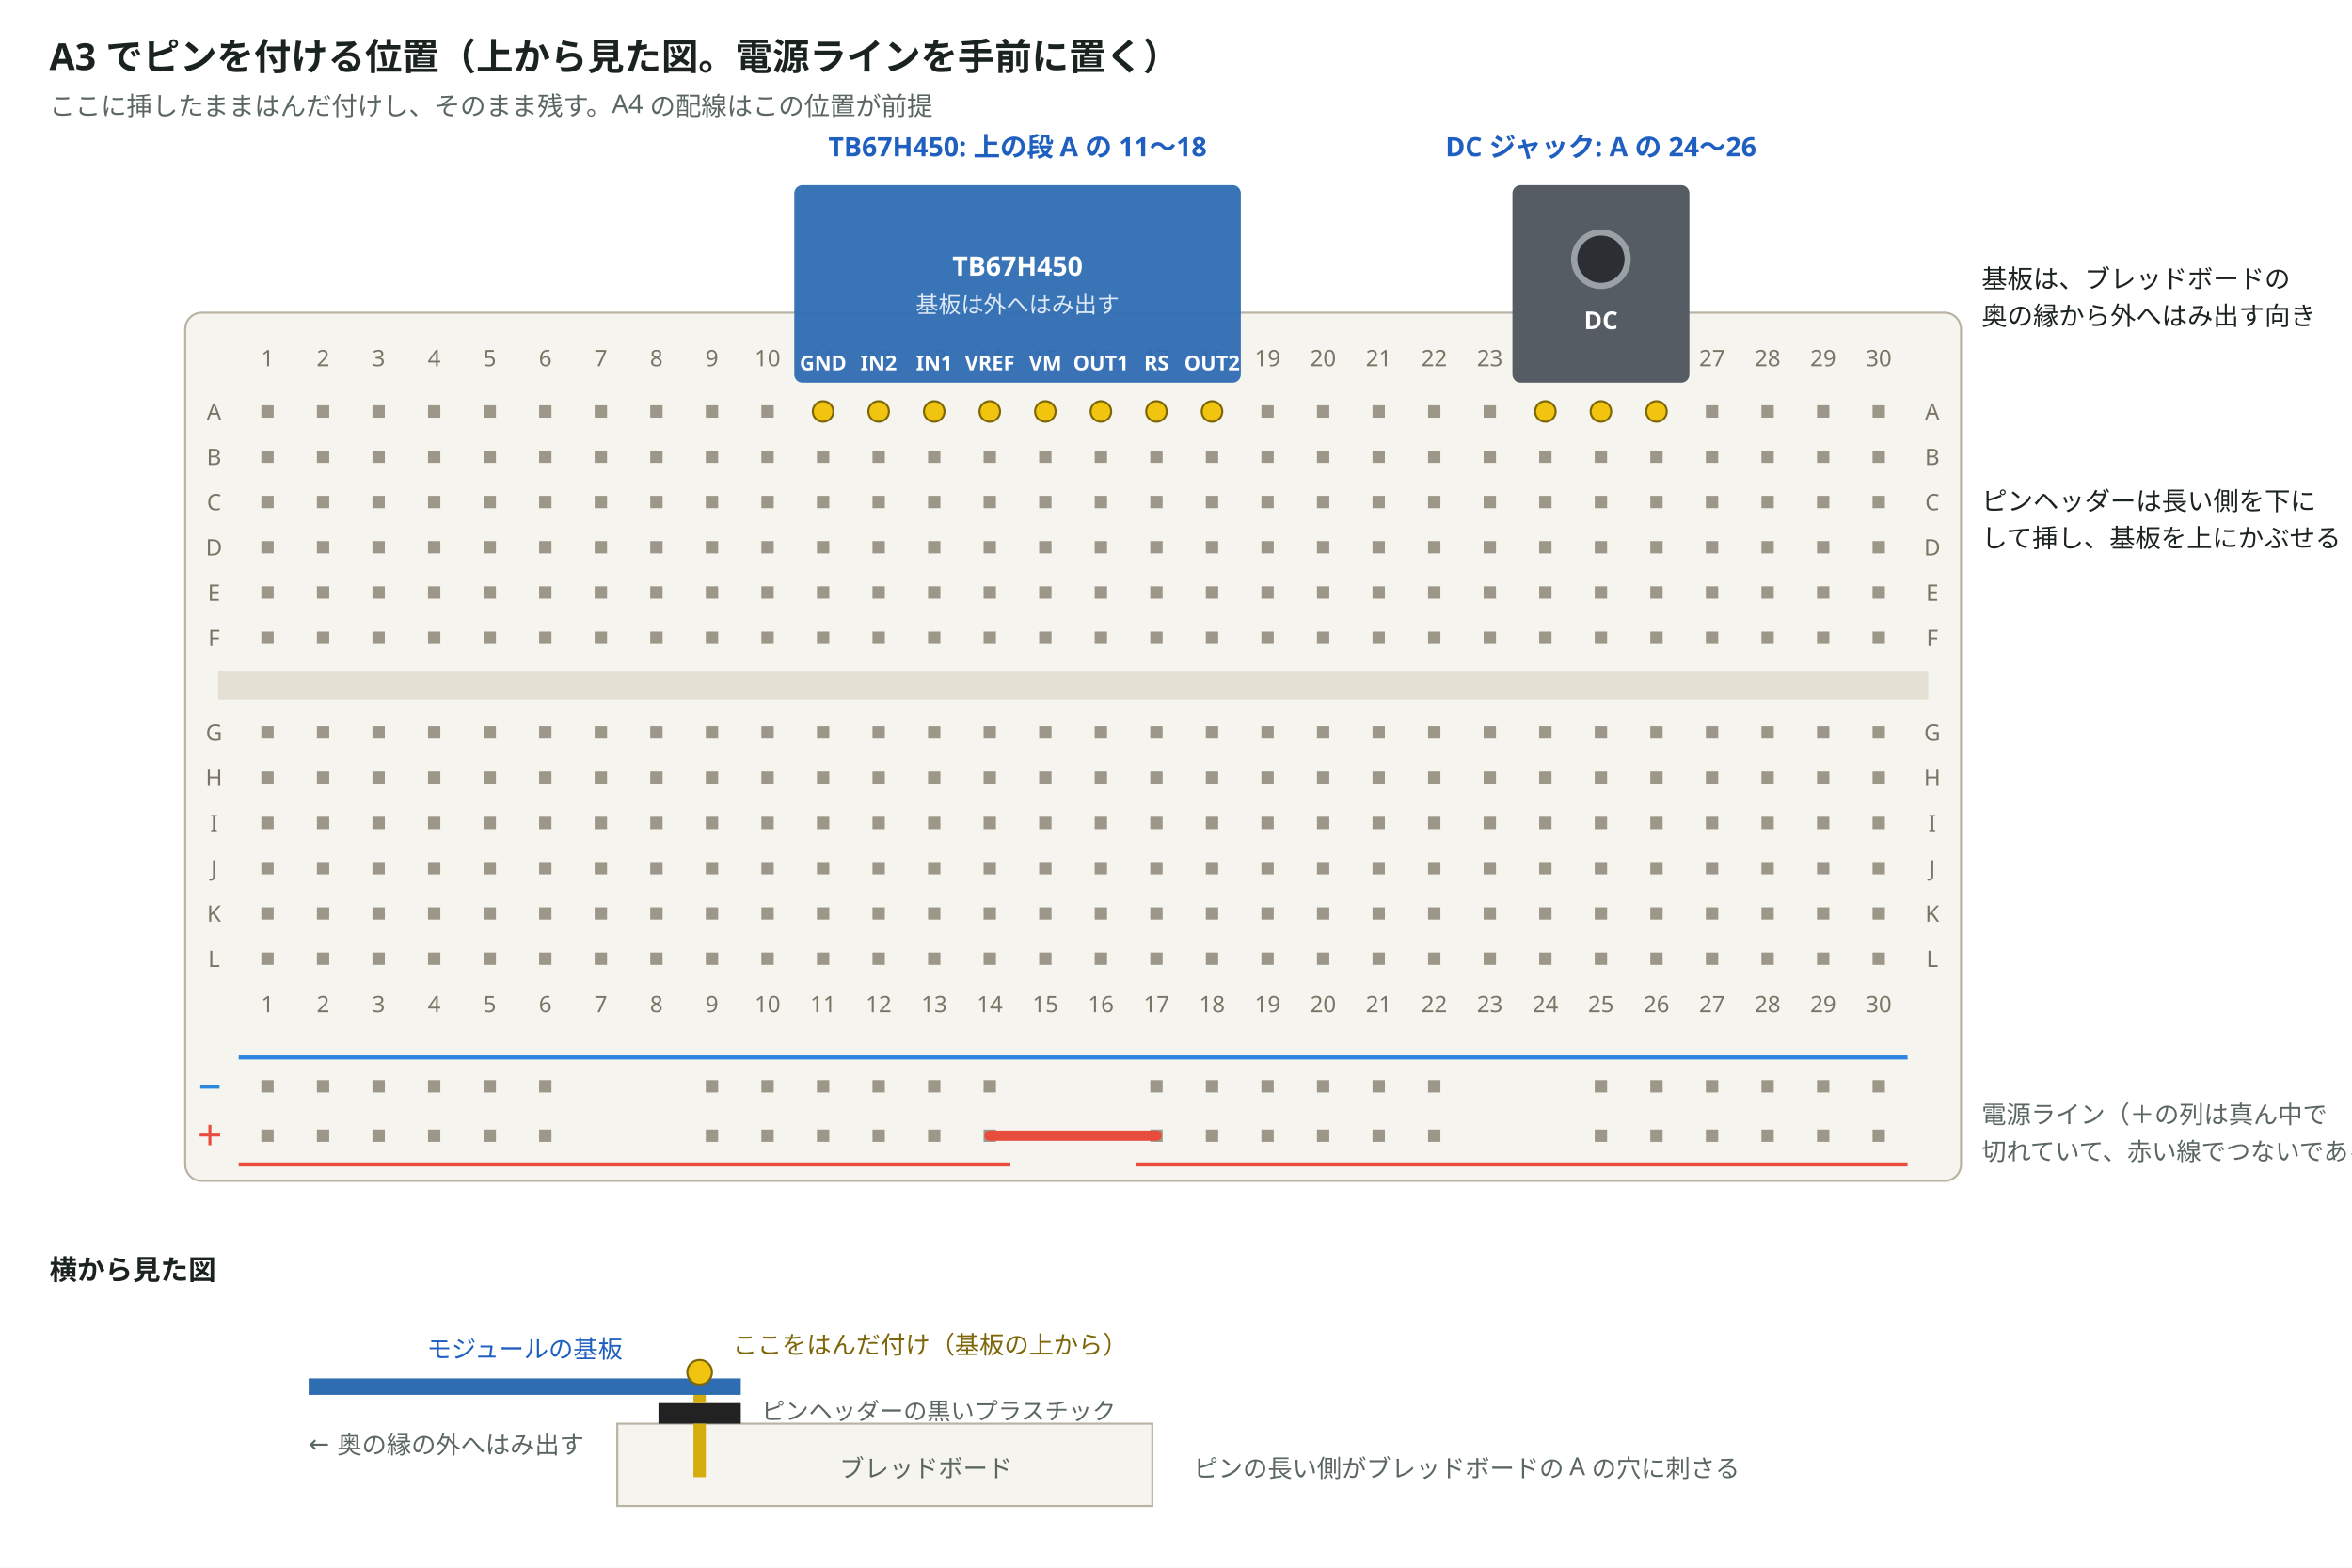
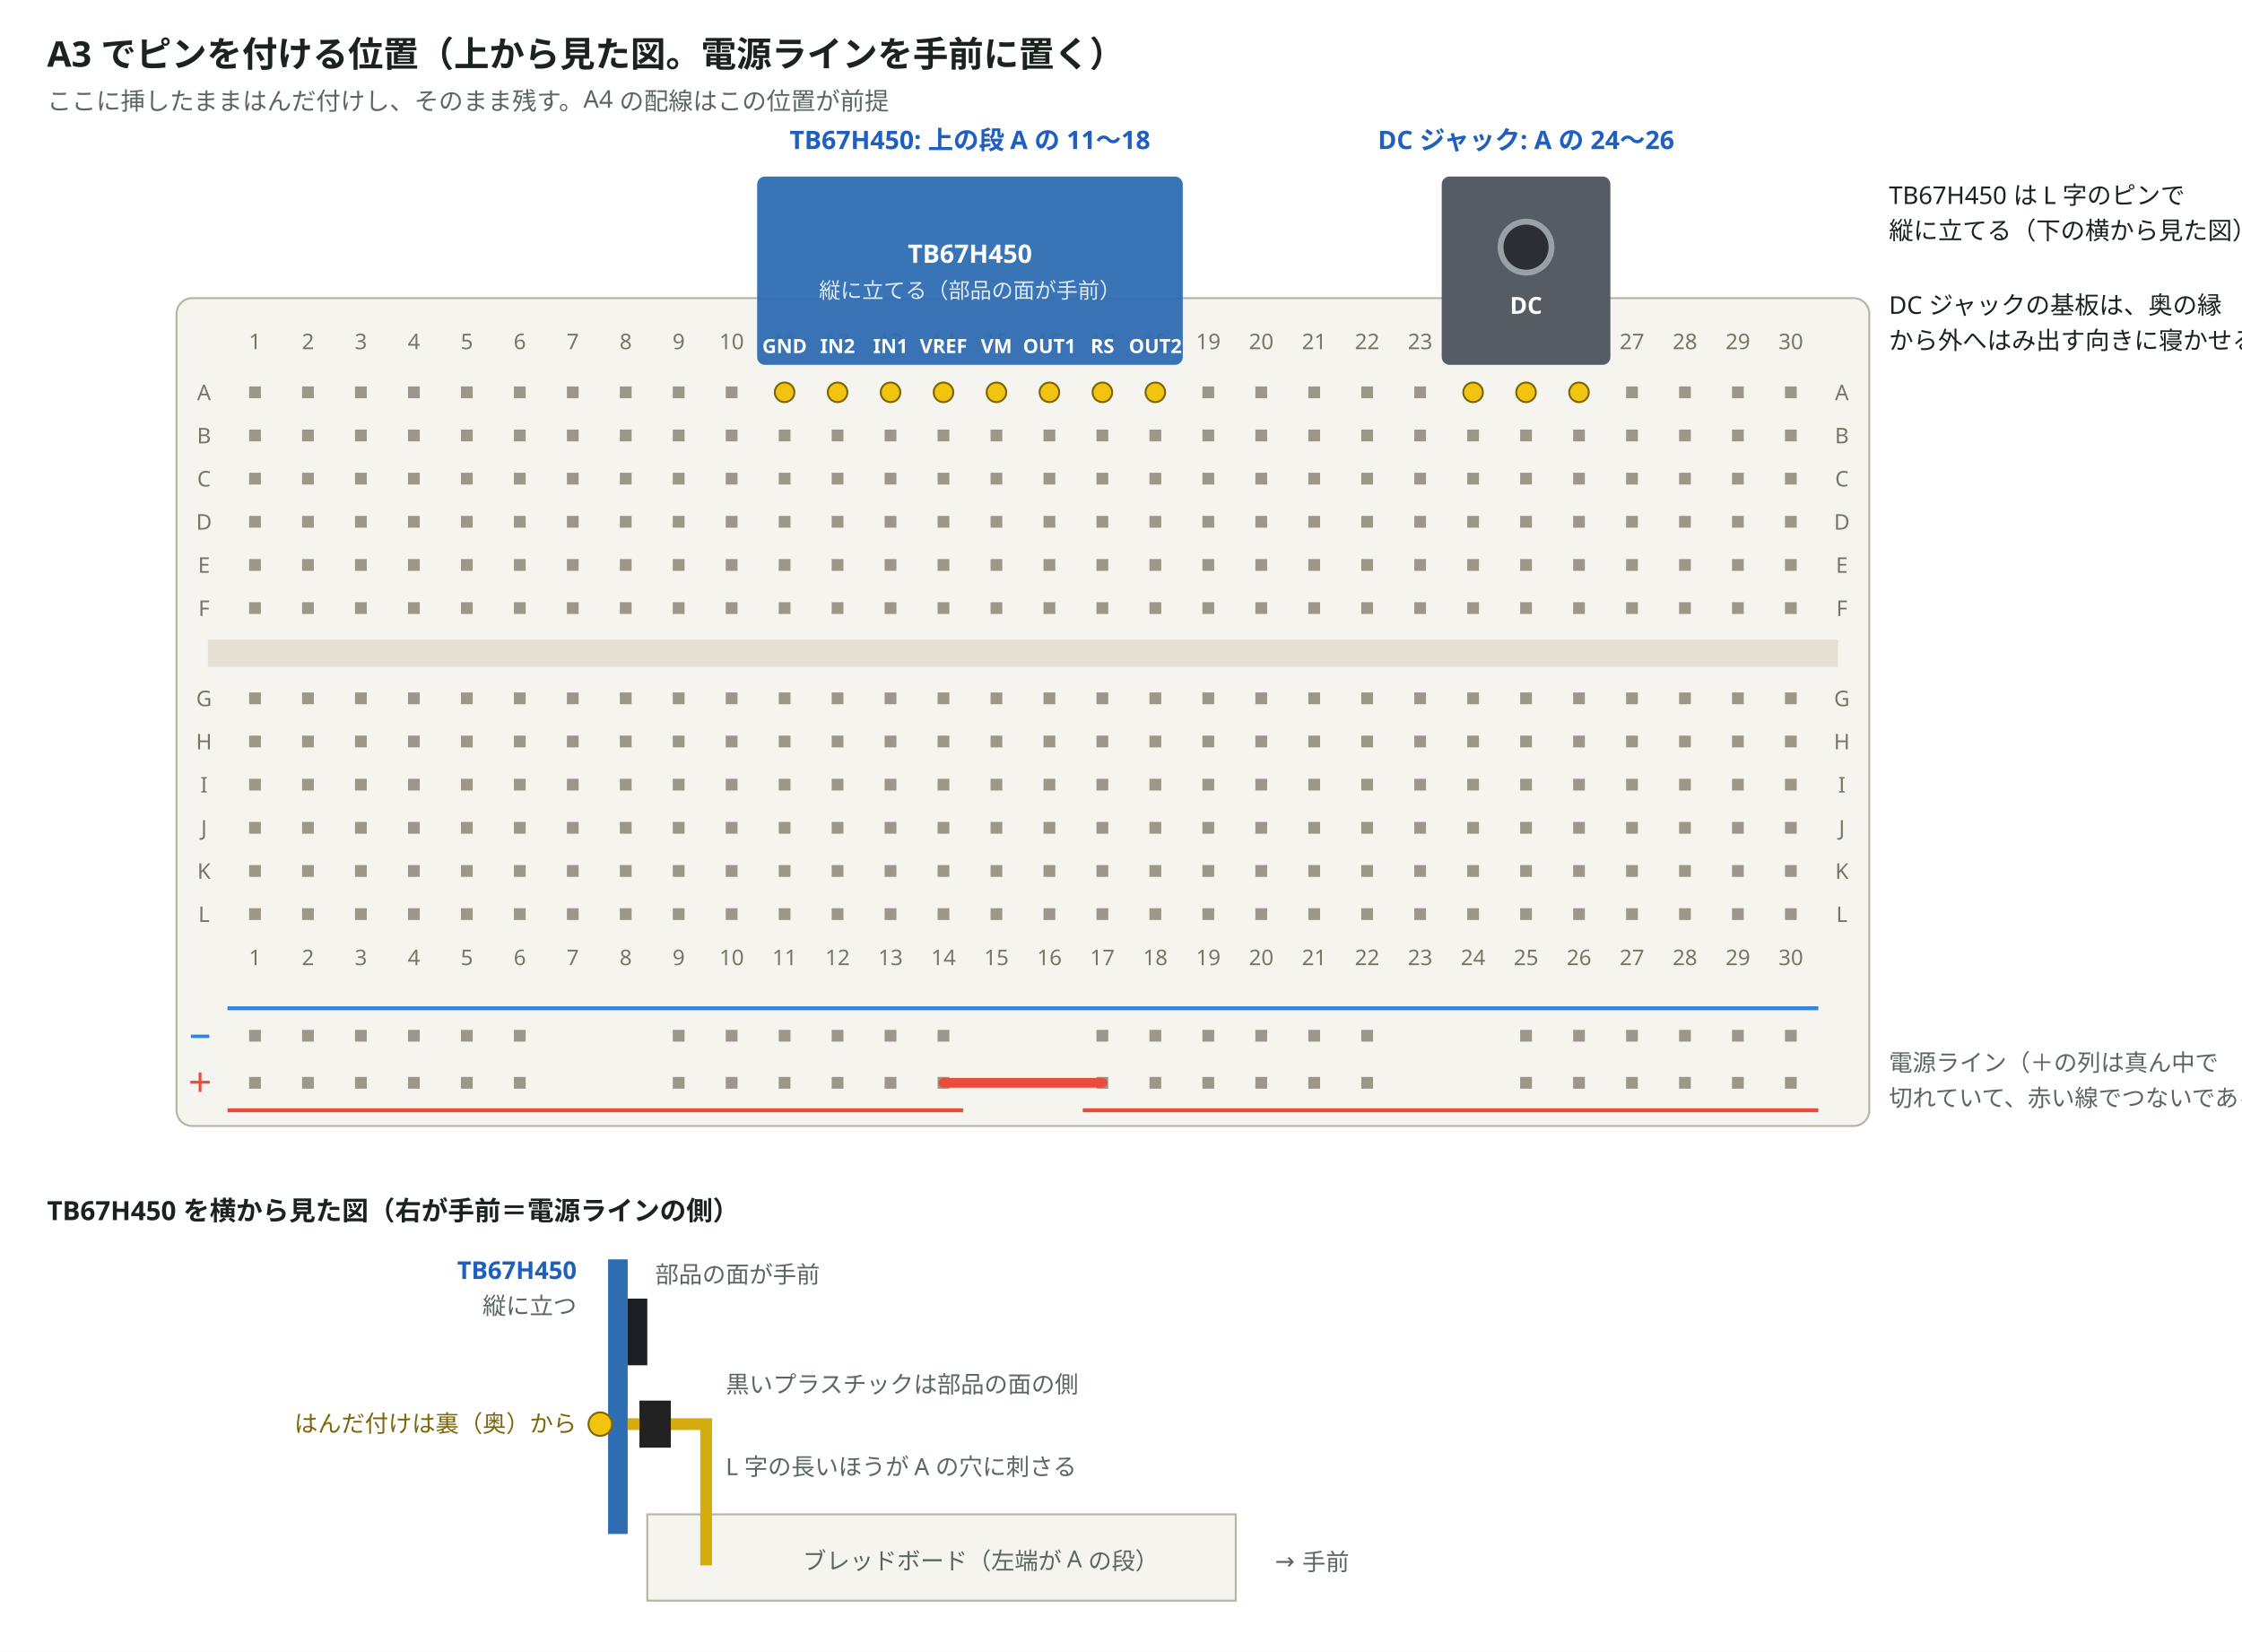
- <svg xmlns="http://www.w3.org/2000/svg" viewBox="0 0 1143 762" width="1143" height="762" font-family="'Hiragino Sans','Yu Gothic UI','Meiryo','Noto Sans JP',sans-serif">
-   <rect width="1143" height="762" fill="#ffffff" />
+ <svg xmlns="http://www.w3.org/2000/svg" viewBox="0 0 1143 842" width="1143" height="842" font-family="'Hiragino Sans','Yu Gothic UI','Meiryo','Noto Sans JP',sans-serif">
+   <rect width="1143" height="842" fill="#ffffff" />
  <text x="24.0" y="34.0" font-size="18" text-anchor="start" font-weight="bold" fill="#1b231f">A3 でピンを付ける位置（上から見た図。電源ラインを手前に置く）</text>
  <text x="24.0" y="56.0" font-size="12.5" text-anchor="start" font-weight="normal" fill="#5a6760">ここに挿したままはんだ付けし、そのまま残す。A4 の配線はこの位置が前提</text>
  <rect x="90" y="152" width="863" height="422" rx="8" fill="#f6f4ee" stroke="#b9b3a3" />
  <rect x="106" y="326" width="831" height="14" fill="#e4e0d4" />
  <text x="130.0" y="178.0" font-size="11" text-anchor="middle" font-weight="normal" fill="#7a7466">1</text>
  <text x="130.0" y="492.0" font-size="11" text-anchor="middle" font-weight="normal" fill="#7a7466">1</text>
  <rect x="127.0" y="197.0" width="6" height="6" fill="#9d9789" />
  <rect x="127.0" y="219.0" width="6" height="6" fill="#9d9789" />
  <rect x="127.0" y="241.0" width="6" height="6" fill="#9d9789" />
  <rect x="127.0" y="263.0" width="6" height="6" fill="#9d9789" />
  <rect x="127.0" y="285.0" width="6" height="6" fill="#9d9789" />
  <rect x="127.0" y="307.0" width="6" height="6" fill="#9d9789" />
  <rect x="127.0" y="353.0" width="6" height="6" fill="#9d9789" />
  <rect x="127.0" y="375.0" width="6" height="6" fill="#9d9789" />
  <rect x="127.0" y="397.0" width="6" height="6" fill="#9d9789" />
  <rect x="127.0" y="419.0" width="6" height="6" fill="#9d9789" />
  <rect x="127.0" y="441.0" width="6" height="6" fill="#9d9789" />
  <rect x="127.0" y="463.0" width="6" height="6" fill="#9d9789" />
  <text x="157.0" y="178.0" font-size="11" text-anchor="middle" font-weight="normal" fill="#7a7466">2</text>
  <text x="157.0" y="492.0" font-size="11" text-anchor="middle" font-weight="normal" fill="#7a7466">2</text>
  <rect x="154.0" y="197.0" width="6" height="6" fill="#9d9789" />
  <rect x="154.0" y="219.0" width="6" height="6" fill="#9d9789" />
  <rect x="154.0" y="241.0" width="6" height="6" fill="#9d9789" />
  <rect x="154.0" y="263.0" width="6" height="6" fill="#9d9789" />
  <rect x="154.0" y="285.0" width="6" height="6" fill="#9d9789" />
  <rect x="154.0" y="307.0" width="6" height="6" fill="#9d9789" />
  <rect x="154.0" y="353.0" width="6" height="6" fill="#9d9789" />
  <rect x="154.0" y="375.0" width="6" height="6" fill="#9d9789" />
  <rect x="154.0" y="397.0" width="6" height="6" fill="#9d9789" />
  <rect x="154.0" y="419.0" width="6" height="6" fill="#9d9789" />
  <rect x="154.0" y="441.0" width="6" height="6" fill="#9d9789" />
  <rect x="154.0" y="463.0" width="6" height="6" fill="#9d9789" />
  <text x="184.0" y="178.0" font-size="11" text-anchor="middle" font-weight="normal" fill="#7a7466">3</text>
  <text x="184.0" y="492.0" font-size="11" text-anchor="middle" font-weight="normal" fill="#7a7466">3</text>
  <rect x="181.0" y="197.0" width="6" height="6" fill="#9d9789" />
  <rect x="181.0" y="219.0" width="6" height="6" fill="#9d9789" />
  <rect x="181.0" y="241.0" width="6" height="6" fill="#9d9789" />
  <rect x="181.0" y="263.0" width="6" height="6" fill="#9d9789" />
  <rect x="181.0" y="285.0" width="6" height="6" fill="#9d9789" />
  <rect x="181.0" y="307.0" width="6" height="6" fill="#9d9789" />
  <rect x="181.0" y="353.0" width="6" height="6" fill="#9d9789" />
  <rect x="181.0" y="375.0" width="6" height="6" fill="#9d9789" />
  <rect x="181.0" y="397.0" width="6" height="6" fill="#9d9789" />
  <rect x="181.0" y="419.0" width="6" height="6" fill="#9d9789" />
  <rect x="181.0" y="441.0" width="6" height="6" fill="#9d9789" />
  <rect x="181.0" y="463.0" width="6" height="6" fill="#9d9789" />
  <text x="211.0" y="178.0" font-size="11" text-anchor="middle" font-weight="normal" fill="#7a7466">4</text>
  <text x="211.0" y="492.0" font-size="11" text-anchor="middle" font-weight="normal" fill="#7a7466">4</text>
  <rect x="208.0" y="197.0" width="6" height="6" fill="#9d9789" />
  <rect x="208.0" y="219.0" width="6" height="6" fill="#9d9789" />
  <rect x="208.0" y="241.0" width="6" height="6" fill="#9d9789" />
  <rect x="208.0" y="263.0" width="6" height="6" fill="#9d9789" />
  <rect x="208.0" y="285.0" width="6" height="6" fill="#9d9789" />
  <rect x="208.0" y="307.0" width="6" height="6" fill="#9d9789" />
  <rect x="208.0" y="353.0" width="6" height="6" fill="#9d9789" />
  <rect x="208.0" y="375.0" width="6" height="6" fill="#9d9789" />
  <rect x="208.0" y="397.0" width="6" height="6" fill="#9d9789" />
  <rect x="208.0" y="419.0" width="6" height="6" fill="#9d9789" />
  <rect x="208.0" y="441.0" width="6" height="6" fill="#9d9789" />
  <rect x="208.0" y="463.0" width="6" height="6" fill="#9d9789" />
  <text x="238.0" y="178.0" font-size="11" text-anchor="middle" font-weight="normal" fill="#7a7466">5</text>
  <text x="238.0" y="492.0" font-size="11" text-anchor="middle" font-weight="normal" fill="#7a7466">5</text>
  <rect x="235.0" y="197.0" width="6" height="6" fill="#9d9789" />
  <rect x="235.0" y="219.0" width="6" height="6" fill="#9d9789" />
  <rect x="235.0" y="241.0" width="6" height="6" fill="#9d9789" />
  <rect x="235.0" y="263.0" width="6" height="6" fill="#9d9789" />
  <rect x="235.0" y="285.0" width="6" height="6" fill="#9d9789" />
  <rect x="235.0" y="307.0" width="6" height="6" fill="#9d9789" />
  <rect x="235.0" y="353.0" width="6" height="6" fill="#9d9789" />
  <rect x="235.0" y="375.0" width="6" height="6" fill="#9d9789" />
  <rect x="235.0" y="397.0" width="6" height="6" fill="#9d9789" />
  <rect x="235.0" y="419.0" width="6" height="6" fill="#9d9789" />
  <rect x="235.0" y="441.0" width="6" height="6" fill="#9d9789" />
  <rect x="235.0" y="463.0" width="6" height="6" fill="#9d9789" />
  <text x="265.0" y="178.0" font-size="11" text-anchor="middle" font-weight="normal" fill="#7a7466">6</text>
  <text x="265.0" y="492.0" font-size="11" text-anchor="middle" font-weight="normal" fill="#7a7466">6</text>
  <rect x="262.0" y="197.0" width="6" height="6" fill="#9d9789" />
  <rect x="262.0" y="219.0" width="6" height="6" fill="#9d9789" />
  <rect x="262.0" y="241.0" width="6" height="6" fill="#9d9789" />
  <rect x="262.0" y="263.0" width="6" height="6" fill="#9d9789" />
  <rect x="262.0" y="285.0" width="6" height="6" fill="#9d9789" />
  <rect x="262.0" y="307.0" width="6" height="6" fill="#9d9789" />
  <rect x="262.0" y="353.0" width="6" height="6" fill="#9d9789" />
  <rect x="262.0" y="375.0" width="6" height="6" fill="#9d9789" />
  <rect x="262.0" y="397.0" width="6" height="6" fill="#9d9789" />
  <rect x="262.0" y="419.0" width="6" height="6" fill="#9d9789" />
  <rect x="262.0" y="441.0" width="6" height="6" fill="#9d9789" />
  <rect x="262.0" y="463.0" width="6" height="6" fill="#9d9789" />
  <text x="292.0" y="178.0" font-size="11" text-anchor="middle" font-weight="normal" fill="#7a7466">7</text>
  <text x="292.0" y="492.0" font-size="11" text-anchor="middle" font-weight="normal" fill="#7a7466">7</text>
  <rect x="289.0" y="197.0" width="6" height="6" fill="#9d9789" />
  <rect x="289.0" y="219.0" width="6" height="6" fill="#9d9789" />
  <rect x="289.0" y="241.0" width="6" height="6" fill="#9d9789" />
  <rect x="289.0" y="263.0" width="6" height="6" fill="#9d9789" />
  <rect x="289.0" y="285.0" width="6" height="6" fill="#9d9789" />
  <rect x="289.0" y="307.0" width="6" height="6" fill="#9d9789" />
  <rect x="289.0" y="353.0" width="6" height="6" fill="#9d9789" />
  <rect x="289.0" y="375.0" width="6" height="6" fill="#9d9789" />
  <rect x="289.0" y="397.0" width="6" height="6" fill="#9d9789" />
  <rect x="289.0" y="419.0" width="6" height="6" fill="#9d9789" />
  <rect x="289.0" y="441.0" width="6" height="6" fill="#9d9789" />
  <rect x="289.0" y="463.0" width="6" height="6" fill="#9d9789" />
  <text x="319.0" y="178.0" font-size="11" text-anchor="middle" font-weight="normal" fill="#7a7466">8</text>
  <text x="319.0" y="492.0" font-size="11" text-anchor="middle" font-weight="normal" fill="#7a7466">8</text>
  <rect x="316.0" y="197.0" width="6" height="6" fill="#9d9789" />
  <rect x="316.0" y="219.0" width="6" height="6" fill="#9d9789" />
  <rect x="316.0" y="241.0" width="6" height="6" fill="#9d9789" />
  <rect x="316.0" y="263.0" width="6" height="6" fill="#9d9789" />
  <rect x="316.0" y="285.0" width="6" height="6" fill="#9d9789" />
  <rect x="316.0" y="307.0" width="6" height="6" fill="#9d9789" />
  <rect x="316.0" y="353.0" width="6" height="6" fill="#9d9789" />
  <rect x="316.0" y="375.0" width="6" height="6" fill="#9d9789" />
  <rect x="316.0" y="397.0" width="6" height="6" fill="#9d9789" />
  <rect x="316.0" y="419.0" width="6" height="6" fill="#9d9789" />
  <rect x="316.0" y="441.0" width="6" height="6" fill="#9d9789" />
  <rect x="316.0" y="463.0" width="6" height="6" fill="#9d9789" />
  <text x="346.0" y="178.0" font-size="11" text-anchor="middle" font-weight="normal" fill="#7a7466">9</text>
  <text x="346.0" y="492.0" font-size="11" text-anchor="middle" font-weight="normal" fill="#7a7466">9</text>
  <rect x="343.0" y="197.0" width="6" height="6" fill="#9d9789" />
  <rect x="343.0" y="219.0" width="6" height="6" fill="#9d9789" />
  <rect x="343.0" y="241.0" width="6" height="6" fill="#9d9789" />
  <rect x="343.0" y="263.0" width="6" height="6" fill="#9d9789" />
  <rect x="343.0" y="285.0" width="6" height="6" fill="#9d9789" />
  <rect x="343.0" y="307.0" width="6" height="6" fill="#9d9789" />
  <rect x="343.0" y="353.0" width="6" height="6" fill="#9d9789" />
  <rect x="343.0" y="375.0" width="6" height="6" fill="#9d9789" />
  <rect x="343.0" y="397.0" width="6" height="6" fill="#9d9789" />
  <rect x="343.0" y="419.0" width="6" height="6" fill="#9d9789" />
  <rect x="343.0" y="441.0" width="6" height="6" fill="#9d9789" />
  <rect x="343.0" y="463.0" width="6" height="6" fill="#9d9789" />
  <text x="373.0" y="178.0" font-size="11" text-anchor="middle" font-weight="normal" fill="#7a7466">10</text>
  <text x="373.0" y="492.0" font-size="11" text-anchor="middle" font-weight="normal" fill="#7a7466">10</text>
  <rect x="370.0" y="197.0" width="6" height="6" fill="#9d9789" />
  <rect x="370.0" y="219.0" width="6" height="6" fill="#9d9789" />
  <rect x="370.0" y="241.0" width="6" height="6" fill="#9d9789" />
  <rect x="370.0" y="263.0" width="6" height="6" fill="#9d9789" />
  <rect x="370.0" y="285.0" width="6" height="6" fill="#9d9789" />
  <rect x="370.0" y="307.0" width="6" height="6" fill="#9d9789" />
  <rect x="370.0" y="353.0" width="6" height="6" fill="#9d9789" />
  <rect x="370.0" y="375.0" width="6" height="6" fill="#9d9789" />
  <rect x="370.0" y="397.0" width="6" height="6" fill="#9d9789" />
  <rect x="370.0" y="419.0" width="6" height="6" fill="#9d9789" />
  <rect x="370.0" y="441.0" width="6" height="6" fill="#9d9789" />
  <rect x="370.0" y="463.0" width="6" height="6" fill="#9d9789" />
  <text x="400.0" y="178.0" font-size="11" text-anchor="middle" font-weight="normal" fill="#7a7466">11</text>
  <text x="400.0" y="492.0" font-size="11" text-anchor="middle" font-weight="normal" fill="#7a7466">11</text>
  <rect x="397.0" y="197.0" width="6" height="6" fill="#9d9789" />
  <rect x="397.0" y="219.0" width="6" height="6" fill="#9d9789" />
  <rect x="397.0" y="241.0" width="6" height="6" fill="#9d9789" />
  <rect x="397.0" y="263.0" width="6" height="6" fill="#9d9789" />
  <rect x="397.0" y="285.0" width="6" height="6" fill="#9d9789" />
  <rect x="397.0" y="307.0" width="6" height="6" fill="#9d9789" />
  <rect x="397.0" y="353.0" width="6" height="6" fill="#9d9789" />
  <rect x="397.0" y="375.0" width="6" height="6" fill="#9d9789" />
  <rect x="397.0" y="397.0" width="6" height="6" fill="#9d9789" />
  <rect x="397.0" y="419.0" width="6" height="6" fill="#9d9789" />
  <rect x="397.0" y="441.0" width="6" height="6" fill="#9d9789" />
  <rect x="397.0" y="463.0" width="6" height="6" fill="#9d9789" />
  <text x="427.0" y="178.0" font-size="11" text-anchor="middle" font-weight="normal" fill="#7a7466">12</text>
  <text x="427.0" y="492.0" font-size="11" text-anchor="middle" font-weight="normal" fill="#7a7466">12</text>
  <rect x="424.0" y="197.0" width="6" height="6" fill="#9d9789" />
  <rect x="424.0" y="219.0" width="6" height="6" fill="#9d9789" />
  <rect x="424.0" y="241.0" width="6" height="6" fill="#9d9789" />
  <rect x="424.0" y="263.0" width="6" height="6" fill="#9d9789" />
  <rect x="424.0" y="285.0" width="6" height="6" fill="#9d9789" />
  <rect x="424.0" y="307.0" width="6" height="6" fill="#9d9789" />
  <rect x="424.0" y="353.0" width="6" height="6" fill="#9d9789" />
  <rect x="424.0" y="375.0" width="6" height="6" fill="#9d9789" />
  <rect x="424.0" y="397.0" width="6" height="6" fill="#9d9789" />
  <rect x="424.0" y="419.0" width="6" height="6" fill="#9d9789" />
  <rect x="424.0" y="441.0" width="6" height="6" fill="#9d9789" />
  <rect x="424.0" y="463.0" width="6" height="6" fill="#9d9789" />
  <text x="454.0" y="178.0" font-size="11" text-anchor="middle" font-weight="normal" fill="#7a7466">13</text>
  <text x="454.0" y="492.0" font-size="11" text-anchor="middle" font-weight="normal" fill="#7a7466">13</text>
  <rect x="451.0" y="197.0" width="6" height="6" fill="#9d9789" />
  <rect x="451.0" y="219.0" width="6" height="6" fill="#9d9789" />
  <rect x="451.0" y="241.0" width="6" height="6" fill="#9d9789" />
  <rect x="451.0" y="263.0" width="6" height="6" fill="#9d9789" />
  <rect x="451.0" y="285.0" width="6" height="6" fill="#9d9789" />
  <rect x="451.0" y="307.0" width="6" height="6" fill="#9d9789" />
  <rect x="451.0" y="353.0" width="6" height="6" fill="#9d9789" />
  <rect x="451.0" y="375.0" width="6" height="6" fill="#9d9789" />
  <rect x="451.0" y="397.0" width="6" height="6" fill="#9d9789" />
  <rect x="451.0" y="419.0" width="6" height="6" fill="#9d9789" />
  <rect x="451.0" y="441.0" width="6" height="6" fill="#9d9789" />
  <rect x="451.0" y="463.0" width="6" height="6" fill="#9d9789" />
  <text x="481.0" y="178.0" font-size="11" text-anchor="middle" font-weight="normal" fill="#7a7466">14</text>
  <text x="481.0" y="492.0" font-size="11" text-anchor="middle" font-weight="normal" fill="#7a7466">14</text>
  <rect x="478.0" y="197.0" width="6" height="6" fill="#9d9789" />
  <rect x="478.0" y="219.0" width="6" height="6" fill="#9d9789" />
  <rect x="478.0" y="241.0" width="6" height="6" fill="#9d9789" />
  <rect x="478.0" y="263.0" width="6" height="6" fill="#9d9789" />
  <rect x="478.0" y="285.0" width="6" height="6" fill="#9d9789" />
  <rect x="478.0" y="307.0" width="6" height="6" fill="#9d9789" />
  <rect x="478.0" y="353.0" width="6" height="6" fill="#9d9789" />
  <rect x="478.0" y="375.0" width="6" height="6" fill="#9d9789" />
  <rect x="478.0" y="397.0" width="6" height="6" fill="#9d9789" />
  <rect x="478.0" y="419.0" width="6" height="6" fill="#9d9789" />
  <rect x="478.0" y="441.0" width="6" height="6" fill="#9d9789" />
  <rect x="478.0" y="463.0" width="6" height="6" fill="#9d9789" />
  <text x="508.0" y="178.0" font-size="11" text-anchor="middle" font-weight="normal" fill="#7a7466">15</text>
  <text x="508.0" y="492.0" font-size="11" text-anchor="middle" font-weight="normal" fill="#7a7466">15</text>
  <rect x="505.0" y="197.0" width="6" height="6" fill="#9d9789" />
  <rect x="505.0" y="219.0" width="6" height="6" fill="#9d9789" />
  <rect x="505.0" y="241.0" width="6" height="6" fill="#9d9789" />
  <rect x="505.0" y="263.0" width="6" height="6" fill="#9d9789" />
  <rect x="505.0" y="285.0" width="6" height="6" fill="#9d9789" />
  <rect x="505.0" y="307.0" width="6" height="6" fill="#9d9789" />
  <rect x="505.0" y="353.0" width="6" height="6" fill="#9d9789" />
  <rect x="505.0" y="375.0" width="6" height="6" fill="#9d9789" />
  <rect x="505.0" y="397.0" width="6" height="6" fill="#9d9789" />
  <rect x="505.0" y="419.0" width="6" height="6" fill="#9d9789" />
  <rect x="505.0" y="441.0" width="6" height="6" fill="#9d9789" />
  <rect x="505.0" y="463.0" width="6" height="6" fill="#9d9789" />
  <text x="535.0" y="178.0" font-size="11" text-anchor="middle" font-weight="normal" fill="#7a7466">16</text>
  <text x="535.0" y="492.0" font-size="11" text-anchor="middle" font-weight="normal" fill="#7a7466">16</text>
  <rect x="532.0" y="197.0" width="6" height="6" fill="#9d9789" />
  <rect x="532.0" y="219.0" width="6" height="6" fill="#9d9789" />
  <rect x="532.0" y="241.0" width="6" height="6" fill="#9d9789" />
  <rect x="532.0" y="263.0" width="6" height="6" fill="#9d9789" />
  <rect x="532.0" y="285.0" width="6" height="6" fill="#9d9789" />
  <rect x="532.0" y="307.0" width="6" height="6" fill="#9d9789" />
  <rect x="532.0" y="353.0" width="6" height="6" fill="#9d9789" />
  <rect x="532.0" y="375.0" width="6" height="6" fill="#9d9789" />
  <rect x="532.0" y="397.0" width="6" height="6" fill="#9d9789" />
  <rect x="532.0" y="419.0" width="6" height="6" fill="#9d9789" />
  <rect x="532.0" y="441.0" width="6" height="6" fill="#9d9789" />
  <rect x="532.0" y="463.0" width="6" height="6" fill="#9d9789" />
  <text x="562.0" y="178.0" font-size="11" text-anchor="middle" font-weight="normal" fill="#7a7466">17</text>
  <text x="562.0" y="492.0" font-size="11" text-anchor="middle" font-weight="normal" fill="#7a7466">17</text>
  <rect x="559.0" y="197.0" width="6" height="6" fill="#9d9789" />
  <rect x="559.0" y="219.0" width="6" height="6" fill="#9d9789" />
  <rect x="559.0" y="241.0" width="6" height="6" fill="#9d9789" />
  <rect x="559.0" y="263.0" width="6" height="6" fill="#9d9789" />
  <rect x="559.0" y="285.0" width="6" height="6" fill="#9d9789" />
  <rect x="559.0" y="307.0" width="6" height="6" fill="#9d9789" />
  <rect x="559.0" y="353.0" width="6" height="6" fill="#9d9789" />
  <rect x="559.0" y="375.0" width="6" height="6" fill="#9d9789" />
  <rect x="559.0" y="397.0" width="6" height="6" fill="#9d9789" />
  <rect x="559.0" y="419.0" width="6" height="6" fill="#9d9789" />
  <rect x="559.0" y="441.0" width="6" height="6" fill="#9d9789" />
  <rect x="559.0" y="463.0" width="6" height="6" fill="#9d9789" />
  <text x="589.0" y="178.0" font-size="11" text-anchor="middle" font-weight="normal" fill="#7a7466">18</text>
  <text x="589.0" y="492.0" font-size="11" text-anchor="middle" font-weight="normal" fill="#7a7466">18</text>
  <rect x="586.0" y="197.0" width="6" height="6" fill="#9d9789" />
  <rect x="586.0" y="219.0" width="6" height="6" fill="#9d9789" />
  <rect x="586.0" y="241.0" width="6" height="6" fill="#9d9789" />
  <rect x="586.0" y="263.0" width="6" height="6" fill="#9d9789" />
  <rect x="586.0" y="285.0" width="6" height="6" fill="#9d9789" />
  <rect x="586.0" y="307.0" width="6" height="6" fill="#9d9789" />
  <rect x="586.0" y="353.0" width="6" height="6" fill="#9d9789" />
  <rect x="586.0" y="375.0" width="6" height="6" fill="#9d9789" />
  <rect x="586.0" y="397.0" width="6" height="6" fill="#9d9789" />
  <rect x="586.0" y="419.0" width="6" height="6" fill="#9d9789" />
  <rect x="586.0" y="441.0" width="6" height="6" fill="#9d9789" />
  <rect x="586.0" y="463.0" width="6" height="6" fill="#9d9789" />
  <text x="616.0" y="178.0" font-size="11" text-anchor="middle" font-weight="normal" fill="#7a7466">19</text>
  <text x="616.0" y="492.0" font-size="11" text-anchor="middle" font-weight="normal" fill="#7a7466">19</text>
  <rect x="613.0" y="197.0" width="6" height="6" fill="#9d9789" />
  <rect x="613.0" y="219.0" width="6" height="6" fill="#9d9789" />
  <rect x="613.0" y="241.0" width="6" height="6" fill="#9d9789" />
  <rect x="613.0" y="263.0" width="6" height="6" fill="#9d9789" />
  <rect x="613.0" y="285.0" width="6" height="6" fill="#9d9789" />
  <rect x="613.0" y="307.0" width="6" height="6" fill="#9d9789" />
  <rect x="613.0" y="353.0" width="6" height="6" fill="#9d9789" />
  <rect x="613.0" y="375.0" width="6" height="6" fill="#9d9789" />
  <rect x="613.0" y="397.0" width="6" height="6" fill="#9d9789" />
  <rect x="613.0" y="419.0" width="6" height="6" fill="#9d9789" />
  <rect x="613.0" y="441.0" width="6" height="6" fill="#9d9789" />
  <rect x="613.0" y="463.0" width="6" height="6" fill="#9d9789" />
  <text x="643.0" y="178.0" font-size="11" text-anchor="middle" font-weight="normal" fill="#7a7466">20</text>
  <text x="643.0" y="492.0" font-size="11" text-anchor="middle" font-weight="normal" fill="#7a7466">20</text>
  <rect x="640.0" y="197.0" width="6" height="6" fill="#9d9789" />
  <rect x="640.0" y="219.0" width="6" height="6" fill="#9d9789" />
  <rect x="640.0" y="241.0" width="6" height="6" fill="#9d9789" />
  <rect x="640.0" y="263.0" width="6" height="6" fill="#9d9789" />
  <rect x="640.0" y="285.0" width="6" height="6" fill="#9d9789" />
  <rect x="640.0" y="307.0" width="6" height="6" fill="#9d9789" />
  <rect x="640.0" y="353.0" width="6" height="6" fill="#9d9789" />
  <rect x="640.0" y="375.0" width="6" height="6" fill="#9d9789" />
  <rect x="640.0" y="397.0" width="6" height="6" fill="#9d9789" />
  <rect x="640.0" y="419.0" width="6" height="6" fill="#9d9789" />
  <rect x="640.0" y="441.0" width="6" height="6" fill="#9d9789" />
  <rect x="640.0" y="463.0" width="6" height="6" fill="#9d9789" />
  <text x="670.0" y="178.0" font-size="11" text-anchor="middle" font-weight="normal" fill="#7a7466">21</text>
  <text x="670.0" y="492.0" font-size="11" text-anchor="middle" font-weight="normal" fill="#7a7466">21</text>
  <rect x="667.0" y="197.0" width="6" height="6" fill="#9d9789" />
  <rect x="667.0" y="219.0" width="6" height="6" fill="#9d9789" />
  <rect x="667.0" y="241.0" width="6" height="6" fill="#9d9789" />
  <rect x="667.0" y="263.0" width="6" height="6" fill="#9d9789" />
  <rect x="667.0" y="285.0" width="6" height="6" fill="#9d9789" />
  <rect x="667.0" y="307.0" width="6" height="6" fill="#9d9789" />
  <rect x="667.0" y="353.0" width="6" height="6" fill="#9d9789" />
  <rect x="667.0" y="375.0" width="6" height="6" fill="#9d9789" />
  <rect x="667.0" y="397.0" width="6" height="6" fill="#9d9789" />
  <rect x="667.0" y="419.0" width="6" height="6" fill="#9d9789" />
  <rect x="667.0" y="441.0" width="6" height="6" fill="#9d9789" />
  <rect x="667.0" y="463.0" width="6" height="6" fill="#9d9789" />
  <text x="697.0" y="178.0" font-size="11" text-anchor="middle" font-weight="normal" fill="#7a7466">22</text>
  <text x="697.0" y="492.0" font-size="11" text-anchor="middle" font-weight="normal" fill="#7a7466">22</text>
  <rect x="694.0" y="197.0" width="6" height="6" fill="#9d9789" />
  <rect x="694.0" y="219.0" width="6" height="6" fill="#9d9789" />
  <rect x="694.0" y="241.0" width="6" height="6" fill="#9d9789" />
  <rect x="694.0" y="263.0" width="6" height="6" fill="#9d9789" />
  <rect x="694.0" y="285.0" width="6" height="6" fill="#9d9789" />
  <rect x="694.0" y="307.0" width="6" height="6" fill="#9d9789" />
  <rect x="694.0" y="353.0" width="6" height="6" fill="#9d9789" />
  <rect x="694.0" y="375.0" width="6" height="6" fill="#9d9789" />
  <rect x="694.0" y="397.0" width="6" height="6" fill="#9d9789" />
  <rect x="694.0" y="419.0" width="6" height="6" fill="#9d9789" />
  <rect x="694.0" y="441.0" width="6" height="6" fill="#9d9789" />
  <rect x="694.0" y="463.0" width="6" height="6" fill="#9d9789" />
  <text x="724.0" y="178.0" font-size="11" text-anchor="middle" font-weight="normal" fill="#7a7466">23</text>
  <text x="724.0" y="492.0" font-size="11" text-anchor="middle" font-weight="normal" fill="#7a7466">23</text>
  <rect x="721.0" y="197.0" width="6" height="6" fill="#9d9789" />
  <rect x="721.0" y="219.0" width="6" height="6" fill="#9d9789" />
  <rect x="721.0" y="241.0" width="6" height="6" fill="#9d9789" />
  <rect x="721.0" y="263.0" width="6" height="6" fill="#9d9789" />
  <rect x="721.0" y="285.0" width="6" height="6" fill="#9d9789" />
  <rect x="721.0" y="307.0" width="6" height="6" fill="#9d9789" />
  <rect x="721.0" y="353.0" width="6" height="6" fill="#9d9789" />
  <rect x="721.0" y="375.0" width="6" height="6" fill="#9d9789" />
  <rect x="721.0" y="397.0" width="6" height="6" fill="#9d9789" />
  <rect x="721.0" y="419.0" width="6" height="6" fill="#9d9789" />
  <rect x="721.0" y="441.0" width="6" height="6" fill="#9d9789" />
  <rect x="721.0" y="463.0" width="6" height="6" fill="#9d9789" />
  <text x="751.0" y="178.0" font-size="11" text-anchor="middle" font-weight="normal" fill="#7a7466">24</text>
  <text x="751.0" y="492.0" font-size="11" text-anchor="middle" font-weight="normal" fill="#7a7466">24</text>
  <rect x="748.0" y="197.0" width="6" height="6" fill="#9d9789" />
  <rect x="748.0" y="219.0" width="6" height="6" fill="#9d9789" />
  <rect x="748.0" y="241.0" width="6" height="6" fill="#9d9789" />
  <rect x="748.0" y="263.0" width="6" height="6" fill="#9d9789" />
  <rect x="748.0" y="285.0" width="6" height="6" fill="#9d9789" />
  <rect x="748.0" y="307.0" width="6" height="6" fill="#9d9789" />
  <rect x="748.0" y="353.0" width="6" height="6" fill="#9d9789" />
  <rect x="748.0" y="375.0" width="6" height="6" fill="#9d9789" />
  <rect x="748.0" y="397.0" width="6" height="6" fill="#9d9789" />
  <rect x="748.0" y="419.0" width="6" height="6" fill="#9d9789" />
  <rect x="748.0" y="441.0" width="6" height="6" fill="#9d9789" />
  <rect x="748.0" y="463.0" width="6" height="6" fill="#9d9789" />
  <text x="778.0" y="178.0" font-size="11" text-anchor="middle" font-weight="normal" fill="#7a7466">25</text>
  <text x="778.0" y="492.0" font-size="11" text-anchor="middle" font-weight="normal" fill="#7a7466">25</text>
  <rect x="775.0" y="197.0" width="6" height="6" fill="#9d9789" />
  <rect x="775.0" y="219.0" width="6" height="6" fill="#9d9789" />
  <rect x="775.0" y="241.0" width="6" height="6" fill="#9d9789" />
  <rect x="775.0" y="263.0" width="6" height="6" fill="#9d9789" />
  <rect x="775.0" y="285.0" width="6" height="6" fill="#9d9789" />
  <rect x="775.0" y="307.0" width="6" height="6" fill="#9d9789" />
  <rect x="775.0" y="353.0" width="6" height="6" fill="#9d9789" />
  <rect x="775.0" y="375.0" width="6" height="6" fill="#9d9789" />
  <rect x="775.0" y="397.0" width="6" height="6" fill="#9d9789" />
  <rect x="775.0" y="419.0" width="6" height="6" fill="#9d9789" />
  <rect x="775.0" y="441.0" width="6" height="6" fill="#9d9789" />
  <rect x="775.0" y="463.0" width="6" height="6" fill="#9d9789" />
  <text x="805.0" y="178.0" font-size="11" text-anchor="middle" font-weight="normal" fill="#7a7466">26</text>
  <text x="805.0" y="492.0" font-size="11" text-anchor="middle" font-weight="normal" fill="#7a7466">26</text>
  <rect x="802.0" y="197.0" width="6" height="6" fill="#9d9789" />
  <rect x="802.0" y="219.0" width="6" height="6" fill="#9d9789" />
  <rect x="802.0" y="241.0" width="6" height="6" fill="#9d9789" />
  <rect x="802.0" y="263.0" width="6" height="6" fill="#9d9789" />
  <rect x="802.0" y="285.0" width="6" height="6" fill="#9d9789" />
  <rect x="802.0" y="307.0" width="6" height="6" fill="#9d9789" />
  <rect x="802.0" y="353.0" width="6" height="6" fill="#9d9789" />
  <rect x="802.0" y="375.0" width="6" height="6" fill="#9d9789" />
  <rect x="802.0" y="397.0" width="6" height="6" fill="#9d9789" />
  <rect x="802.0" y="419.0" width="6" height="6" fill="#9d9789" />
  <rect x="802.0" y="441.0" width="6" height="6" fill="#9d9789" />
  <rect x="802.0" y="463.0" width="6" height="6" fill="#9d9789" />
  <text x="832.0" y="178.0" font-size="11" text-anchor="middle" font-weight="normal" fill="#7a7466">27</text>
  <text x="832.0" y="492.0" font-size="11" text-anchor="middle" font-weight="normal" fill="#7a7466">27</text>
  <rect x="829.0" y="197.0" width="6" height="6" fill="#9d9789" />
  <rect x="829.0" y="219.0" width="6" height="6" fill="#9d9789" />
  <rect x="829.0" y="241.0" width="6" height="6" fill="#9d9789" />
  <rect x="829.0" y="263.0" width="6" height="6" fill="#9d9789" />
  <rect x="829.0" y="285.0" width="6" height="6" fill="#9d9789" />
  <rect x="829.0" y="307.0" width="6" height="6" fill="#9d9789" />
  <rect x="829.0" y="353.0" width="6" height="6" fill="#9d9789" />
  <rect x="829.0" y="375.0" width="6" height="6" fill="#9d9789" />
  <rect x="829.0" y="397.0" width="6" height="6" fill="#9d9789" />
  <rect x="829.0" y="419.0" width="6" height="6" fill="#9d9789" />
  <rect x="829.0" y="441.0" width="6" height="6" fill="#9d9789" />
  <rect x="829.0" y="463.0" width="6" height="6" fill="#9d9789" />
  <text x="859.0" y="178.0" font-size="11" text-anchor="middle" font-weight="normal" fill="#7a7466">28</text>
  <text x="859.0" y="492.0" font-size="11" text-anchor="middle" font-weight="normal" fill="#7a7466">28</text>
  <rect x="856.0" y="197.0" width="6" height="6" fill="#9d9789" />
  <rect x="856.0" y="219.0" width="6" height="6" fill="#9d9789" />
  <rect x="856.0" y="241.0" width="6" height="6" fill="#9d9789" />
  <rect x="856.0" y="263.0" width="6" height="6" fill="#9d9789" />
  <rect x="856.0" y="285.0" width="6" height="6" fill="#9d9789" />
  <rect x="856.0" y="307.0" width="6" height="6" fill="#9d9789" />
  <rect x="856.0" y="353.0" width="6" height="6" fill="#9d9789" />
  <rect x="856.0" y="375.0" width="6" height="6" fill="#9d9789" />
  <rect x="856.0" y="397.0" width="6" height="6" fill="#9d9789" />
  <rect x="856.0" y="419.0" width="6" height="6" fill="#9d9789" />
  <rect x="856.0" y="441.0" width="6" height="6" fill="#9d9789" />
  <rect x="856.0" y="463.0" width="6" height="6" fill="#9d9789" />
  <text x="886.0" y="178.0" font-size="11" text-anchor="middle" font-weight="normal" fill="#7a7466">29</text>
  <text x="886.0" y="492.0" font-size="11" text-anchor="middle" font-weight="normal" fill="#7a7466">29</text>
  <rect x="883.0" y="197.0" width="6" height="6" fill="#9d9789" />
  <rect x="883.0" y="219.0" width="6" height="6" fill="#9d9789" />
  <rect x="883.0" y="241.0" width="6" height="6" fill="#9d9789" />
  <rect x="883.0" y="263.0" width="6" height="6" fill="#9d9789" />
  <rect x="883.0" y="285.0" width="6" height="6" fill="#9d9789" />
  <rect x="883.0" y="307.0" width="6" height="6" fill="#9d9789" />
  <rect x="883.0" y="353.0" width="6" height="6" fill="#9d9789" />
  <rect x="883.0" y="375.0" width="6" height="6" fill="#9d9789" />
  <rect x="883.0" y="397.0" width="6" height="6" fill="#9d9789" />
  <rect x="883.0" y="419.0" width="6" height="6" fill="#9d9789" />
  <rect x="883.0" y="441.0" width="6" height="6" fill="#9d9789" />
  <rect x="883.0" y="463.0" width="6" height="6" fill="#9d9789" />
  <text x="913.0" y="178.0" font-size="11" text-anchor="middle" font-weight="normal" fill="#7a7466">30</text>
  <text x="913.0" y="492.0" font-size="11" text-anchor="middle" font-weight="normal" fill="#7a7466">30</text>
  <rect x="910.0" y="197.0" width="6" height="6" fill="#9d9789" />
  <rect x="910.0" y="219.0" width="6" height="6" fill="#9d9789" />
  <rect x="910.0" y="241.0" width="6" height="6" fill="#9d9789" />
  <rect x="910.0" y="263.0" width="6" height="6" fill="#9d9789" />
  <rect x="910.0" y="285.0" width="6" height="6" fill="#9d9789" />
  <rect x="910.0" y="307.0" width="6" height="6" fill="#9d9789" />
  <rect x="910.0" y="353.0" width="6" height="6" fill="#9d9789" />
  <rect x="910.0" y="375.0" width="6" height="6" fill="#9d9789" />
  <rect x="910.0" y="397.0" width="6" height="6" fill="#9d9789" />
  <rect x="910.0" y="419.0" width="6" height="6" fill="#9d9789" />
  <rect x="910.0" y="441.0" width="6" height="6" fill="#9d9789" />
  <rect x="910.0" y="463.0" width="6" height="6" fill="#9d9789" />
  <text x="104.0" y="204.0" font-size="11" text-anchor="middle" font-weight="normal" fill="#7a7466">A</text>
  <text x="939.0" y="204.0" font-size="11" text-anchor="middle" font-weight="normal" fill="#7a7466">A</text>
  <text x="104.0" y="226.0" font-size="11" text-anchor="middle" font-weight="normal" fill="#7a7466">B</text>
  <text x="939.0" y="226.0" font-size="11" text-anchor="middle" font-weight="normal" fill="#7a7466">B</text>
  <text x="104.0" y="248.0" font-size="11" text-anchor="middle" font-weight="normal" fill="#7a7466">C</text>
  <text x="939.0" y="248.0" font-size="11" text-anchor="middle" font-weight="normal" fill="#7a7466">C</text>
  <text x="104.0" y="270.0" font-size="11" text-anchor="middle" font-weight="normal" fill="#7a7466">D</text>
  <text x="939.0" y="270.0" font-size="11" text-anchor="middle" font-weight="normal" fill="#7a7466">D</text>
  <text x="104.0" y="292.0" font-size="11" text-anchor="middle" font-weight="normal" fill="#7a7466">E</text>
  <text x="939.0" y="292.0" font-size="11" text-anchor="middle" font-weight="normal" fill="#7a7466">E</text>
  <text x="104.0" y="314.0" font-size="11" text-anchor="middle" font-weight="normal" fill="#7a7466">F</text>
  <text x="939.0" y="314.0" font-size="11" text-anchor="middle" font-weight="normal" fill="#7a7466">F</text>
  <text x="104.0" y="360.0" font-size="11" text-anchor="middle" font-weight="normal" fill="#7a7466">G</text>
  <text x="939.0" y="360.0" font-size="11" text-anchor="middle" font-weight="normal" fill="#7a7466">G</text>
  <text x="104.0" y="382.0" font-size="11" text-anchor="middle" font-weight="normal" fill="#7a7466">H</text>
  <text x="939.0" y="382.0" font-size="11" text-anchor="middle" font-weight="normal" fill="#7a7466">H</text>
  <text x="104.0" y="404.0" font-size="11" text-anchor="middle" font-weight="normal" fill="#7a7466">I</text>
  <text x="939.0" y="404.0" font-size="11" text-anchor="middle" font-weight="normal" fill="#7a7466">I</text>
  <text x="104.0" y="426.0" font-size="11" text-anchor="middle" font-weight="normal" fill="#7a7466">J</text>
  <text x="939.0" y="426.0" font-size="11" text-anchor="middle" font-weight="normal" fill="#7a7466">J</text>
  <text x="104.0" y="448.0" font-size="11" text-anchor="middle" font-weight="normal" fill="#7a7466">K</text>
  <text x="939.0" y="448.0" font-size="11" text-anchor="middle" font-weight="normal" fill="#7a7466">K</text>
  <text x="104.0" y="470.0" font-size="11" text-anchor="middle" font-weight="normal" fill="#7a7466">L</text>
  <text x="939.0" y="470.0" font-size="11" text-anchor="middle" font-weight="normal" fill="#7a7466">L</text>
  <path d="M116 514 H927" stroke="#2e86de" stroke-width="2" />
  <path d="M116 566 H491 M552 566 H927" stroke="#e74c3c" stroke-width="2" />
  <text x="102.0" y="533.0" font-size="15" text-anchor="middle" font-weight="bold" fill="#2e86de">−</text>
  <text x="102.0" y="557.0" font-size="14" text-anchor="middle" font-weight="bold" fill="#e74c3c">＋</text>
  <rect x="127.0" y="525.0" width="6" height="6" fill="#9d9789" />
  <rect x="127.0" y="549.0" width="6" height="6" fill="#9d9789" />
  <rect x="154.0" y="525.0" width="6" height="6" fill="#9d9789" />
  <rect x="154.0" y="549.0" width="6" height="6" fill="#9d9789" />
  <rect x="181.0" y="525.0" width="6" height="6" fill="#9d9789" />
  <rect x="181.0" y="549.0" width="6" height="6" fill="#9d9789" />
  <rect x="208.0" y="525.0" width="6" height="6" fill="#9d9789" />
  <rect x="208.0" y="549.0" width="6" height="6" fill="#9d9789" />
  <rect x="235.0" y="525.0" width="6" height="6" fill="#9d9789" />
  <rect x="235.0" y="549.0" width="6" height="6" fill="#9d9789" />
  <rect x="262.0" y="525.0" width="6" height="6" fill="#9d9789" />
  <rect x="262.0" y="549.0" width="6" height="6" fill="#9d9789" />
  <rect x="343.0" y="525.0" width="6" height="6" fill="#9d9789" />
  <rect x="343.0" y="549.0" width="6" height="6" fill="#9d9789" />
  <rect x="370.0" y="525.0" width="6" height="6" fill="#9d9789" />
  <rect x="370.0" y="549.0" width="6" height="6" fill="#9d9789" />
  <rect x="397.0" y="525.0" width="6" height="6" fill="#9d9789" />
  <rect x="397.0" y="549.0" width="6" height="6" fill="#9d9789" />
  <rect x="424.0" y="525.0" width="6" height="6" fill="#9d9789" />
  <rect x="424.0" y="549.0" width="6" height="6" fill="#9d9789" />
  <rect x="451.0" y="525.0" width="6" height="6" fill="#9d9789" />
  <rect x="451.0" y="549.0" width="6" height="6" fill="#9d9789" />
  <rect x="478.0" y="525.0" width="6" height="6" fill="#9d9789" />
  <rect x="478.0" y="549.0" width="6" height="6" fill="#9d9789" />
  <rect x="559.0" y="525.0" width="6" height="6" fill="#9d9789" />
  <rect x="559.0" y="549.0" width="6" height="6" fill="#9d9789" />
  <rect x="586.0" y="525.0" width="6" height="6" fill="#9d9789" />
  <rect x="586.0" y="549.0" width="6" height="6" fill="#9d9789" />
  <rect x="613.0" y="525.0" width="6" height="6" fill="#9d9789" />
  <rect x="613.0" y="549.0" width="6" height="6" fill="#9d9789" />
  <rect x="640.0" y="525.0" width="6" height="6" fill="#9d9789" />
  <rect x="640.0" y="549.0" width="6" height="6" fill="#9d9789" />
  <rect x="667.0" y="525.0" width="6" height="6" fill="#9d9789" />
  <rect x="667.0" y="549.0" width="6" height="6" fill="#9d9789" />
  <rect x="694.0" y="525.0" width="6" height="6" fill="#9d9789" />
  <rect x="694.0" y="549.0" width="6" height="6" fill="#9d9789" />
  <rect x="775.0" y="525.0" width="6" height="6" fill="#9d9789" />
  <rect x="775.0" y="549.0" width="6" height="6" fill="#9d9789" />
  <rect x="802.0" y="525.0" width="6" height="6" fill="#9d9789" />
  <rect x="802.0" y="549.0" width="6" height="6" fill="#9d9789" />
  <rect x="829.0" y="525.0" width="6" height="6" fill="#9d9789" />
  <rect x="829.0" y="549.0" width="6" height="6" fill="#9d9789" />
  <rect x="856.0" y="525.0" width="6" height="6" fill="#9d9789" />
  <rect x="856.0" y="549.0" width="6" height="6" fill="#9d9789" />
  <rect x="883.0" y="525.0" width="6" height="6" fill="#9d9789" />
  <rect x="883.0" y="549.0" width="6" height="6" fill="#9d9789" />
  <rect x="910.0" y="525.0" width="6" height="6" fill="#9d9789" />
  <rect x="910.0" y="549.0" width="6" height="6" fill="#9d9789" />
  <path d="M481.0 552.0 H562.0" stroke="#e74c3c" stroke-width="5" stroke-linecap="round" />
  <rect x="386.0" y="90" width="217.0" height="96" rx="4" fill="#2f6db3" opacity="0.95" />
  <text x="494.5" y="134.0" font-size="13" text-anchor="middle" font-weight="bold" fill="#ffffff">TB67H450</text>
-   <text x="494.5" y="152.0" font-size="11" text-anchor="middle" font-weight="normal" fill="#dfe9f5">基板は外へはみ出す</text>
+   <text x="494.5" y="152.0" font-size="11" text-anchor="middle" font-weight="normal" fill="#dfe9f5">縦に立てる（部品の面が手前）</text>
  <circle cx="400.0" cy="200.0" r="5" fill="#f1c40f" stroke="#7d6608" />
  <text x="400.0" y="180.0" font-size="10" text-anchor="middle" fill="#ffffff" font-weight="bold">GND</text>
  <circle cx="427.0" cy="200.0" r="5" fill="#f1c40f" stroke="#7d6608" />
  <text x="427.0" y="180.0" font-size="10" text-anchor="middle" fill="#ffffff" font-weight="bold">IN2</text>
  <circle cx="454.0" cy="200.0" r="5" fill="#f1c40f" stroke="#7d6608" />
  <text x="454.0" y="180.0" font-size="10" text-anchor="middle" fill="#ffffff" font-weight="bold">IN1</text>
  <circle cx="481.0" cy="200.0" r="5" fill="#f1c40f" stroke="#7d6608" />
  <text x="481.0" y="180.0" font-size="10" text-anchor="middle" fill="#ffffff" font-weight="bold">VREF</text>
  <circle cx="508.0" cy="200.0" r="5" fill="#f1c40f" stroke="#7d6608" />
  <text x="508.0" y="180.0" font-size="10" text-anchor="middle" fill="#ffffff" font-weight="bold">VM</text>
  <circle cx="535.0" cy="200.0" r="5" fill="#f1c40f" stroke="#7d6608" />
  <text x="535.0" y="180.0" font-size="10" text-anchor="middle" fill="#ffffff" font-weight="bold">OUT1</text>
  <circle cx="562.0" cy="200.0" r="5" fill="#f1c40f" stroke="#7d6608" />
  <text x="562.0" y="180.0" font-size="10" text-anchor="middle" fill="#ffffff" font-weight="bold">RS</text>
  <circle cx="589.0" cy="200.0" r="5" fill="#f1c40f" stroke="#7d6608" />
  <text x="589.0" y="180.0" font-size="10" text-anchor="middle" fill="#ffffff" font-weight="bold">OUT2</text>
  <rect x="735.0" y="90" width="86.0" height="96" rx="4" fill="#555c63" />
  <circle cx="778.0" cy="126.0" r="13" fill="#2b2f33" stroke="#9aa1a6" stroke-width="3" />
  <text x="778.0" y="160.0" font-size="12" text-anchor="middle" font-weight="bold" fill="#ffffff">DC</text>
  <circle cx="751.0" cy="200.0" r="5" fill="#f1c40f" stroke="#7d6608" />
  <circle cx="778.0" cy="200.0" r="5" fill="#f1c40f" stroke="#7d6608" />
  <circle cx="805.0" cy="200.0" r="5" fill="#f1c40f" stroke="#7d6608" />
  <text x="494.5" y="76.0" font-size="13" text-anchor="middle" font-weight="bold" fill="#1f5fbf">TB67H450: 上の段 A の 11〜18</text>
  <text x="778.0" y="76.0" font-size="13" text-anchor="middle" font-weight="bold" fill="#1f5fbf">DC ジャック: A の 24〜26</text>
-   <text x="963.0" y="140.0" font-size="12.5" text-anchor="start" font-weight="normal" fill="#1b231f">基板は、ブレッドボードの</text>
-   <text x="963.0" y="158.0" font-size="12.5" text-anchor="start" font-weight="normal" fill="#1b231f">奥の縁から外へはみ出す向き</text>
-   <text x="963.0" y="248.0" font-size="12.5" text-anchor="start" font-weight="normal" fill="#1b231f">ピンヘッダーは長い側を下に</text>
-   <text x="963.0" y="266.0" font-size="12.5" text-anchor="start" font-weight="normal" fill="#1b231f">して挿し、基板を上にかぶせる</text>
+   <text x="963.0" y="104.0" font-size="12.5" text-anchor="start" font-weight="normal" fill="#1b231f">TB67H450 は L 字のピンで</text>
+   <text x="963.0" y="122.0" font-size="12.5" text-anchor="start" font-weight="normal" fill="#1b231f">縦に立てる（下の横から見た図）</text>
+   <text x="963.0" y="160.0" font-size="12.5" text-anchor="start" font-weight="normal" fill="#1b231f">DC ジャックの基板は、奥の縁</text>
+   <text x="963.0" y="178.0" font-size="12.5" text-anchor="start" font-weight="normal" fill="#1b231f">から外へはみ出す向きに寝かせる</text>
  <text x="963.0" y="546.0" font-size="12" text-anchor="start" font-weight="normal" fill="#5a6760">電源ライン（＋の列は真ん中で</text>
  <text x="963.0" y="564.0" font-size="12" text-anchor="start" font-weight="normal" fill="#5a6760">切れていて、赤い線でつないである）</text>
-   <text x="24.0" y="622.0" font-size="13.5" text-anchor="start" font-weight="bold" fill="#1b231f">横から見た図</text>
-   <rect x="300" y="692" width="260" height="40" fill="#f6f4ee" stroke="#b9b3a3" />
-   <text x="450.0" y="718.0" font-size="12" text-anchor="middle" font-weight="normal" fill="#5a6760">ブレッドボード</text>
-   <rect x="320" y="682" width="40" height="10" fill="#222" />
-   <rect x="337" y="692" width="6" height="26" fill="#d4ac0d" />
-   <rect x="337" y="662" width="6" height="20" fill="#d4ac0d" />
-   <rect x="150" y="670" width="210" height="8" fill="#2f6db3" />
-   <circle cx="340" cy="667" r="6" fill="#f1c40f" stroke="#7d6608" />
-   <text x="356.0" y="658.0" font-size="12" text-anchor="start" font-weight="normal" fill="#7d6608">ここをはんだ付け（基板の上から）</text>
-   <text x="255.0" y="660.0" font-size="12" text-anchor="middle" font-weight="normal" fill="#1f5fbf">モジュールの基板</text>
-   <text x="150.0" y="706.0" font-size="12" text-anchor="start" font-weight="normal" fill="#5a6760">← 奥の縁の外へはみ出す</text>
-   <text x="370.0" y="690.0" font-size="11.5" text-anchor="start" font-weight="normal" fill="#5a6760">ピンヘッダーの黒いプラスチック</text>
-   <text x="580.0" y="718.0" font-size="12" text-anchor="start" font-weight="normal" fill="#5a6760">ピンの長い側がブレッドボードの A の穴に刺さる</text>
+   <text x="24.0" y="622.0" font-size="13.5" text-anchor="start" font-weight="bold" fill="#1b231f">TB67H450 を横から見た図（右が手前＝電源ラインの側）</text>
+   <rect x="330" y="772" width="300" height="44" fill="#f6f4ee" stroke="#b9b3a3" />
+   <text x="500.0" y="800.0" font-size="12" text-anchor="middle" font-weight="normal" fill="#5a6760">ブレッドボード（左端が A の段）</text>
+   <rect x="357" y="726" width="6" height="72" fill="#d4ac0d" />
+   <rect x="320" y="723" width="43" height="6" fill="#d4ac0d" />
+   <rect x="326" y="714" width="16" height="24" fill="#222" />
+   <rect x="310" y="642" width="10" height="140" fill="#2f6db3" />
+   <rect x="320" y="662" width="10" height="34" fill="#1b1f23" />
+   <circle cx="306" cy="726" r="6" fill="#f1c40f" stroke="#7d6608" />
+   <text x="294.0" y="652.0" font-size="12.5" text-anchor="end" font-weight="bold" fill="#1f5fbf">TB67H450</text>
+   <text x="294.0" y="670.0" font-size="12" text-anchor="end" font-weight="normal" fill="#5a6760">縦に立つ</text>
+   <text x="294.0" y="730.0" font-size="12" text-anchor="end" font-weight="normal" fill="#7d6608">はんだ付けは裏（奥）から</text>
+   <text x="334.0" y="654.0" font-size="12" text-anchor="start" font-weight="normal" fill="#5a6760">部品の面が手前</text>
+   <text x="370.0" y="710.0" font-size="12" text-anchor="start" font-weight="normal" fill="#5a6760">黒いプラスチックは部品の面の側</text>
+   <text x="370.0" y="752.0" font-size="12" text-anchor="start" font-weight="normal" fill="#5a6760">L 字の長いほうが A の穴に刺さる</text>
+   <text x="650.0" y="800.0" font-size="12" text-anchor="start" font-weight="normal" fill="#5a6760">→ 手前</text>
</svg>
